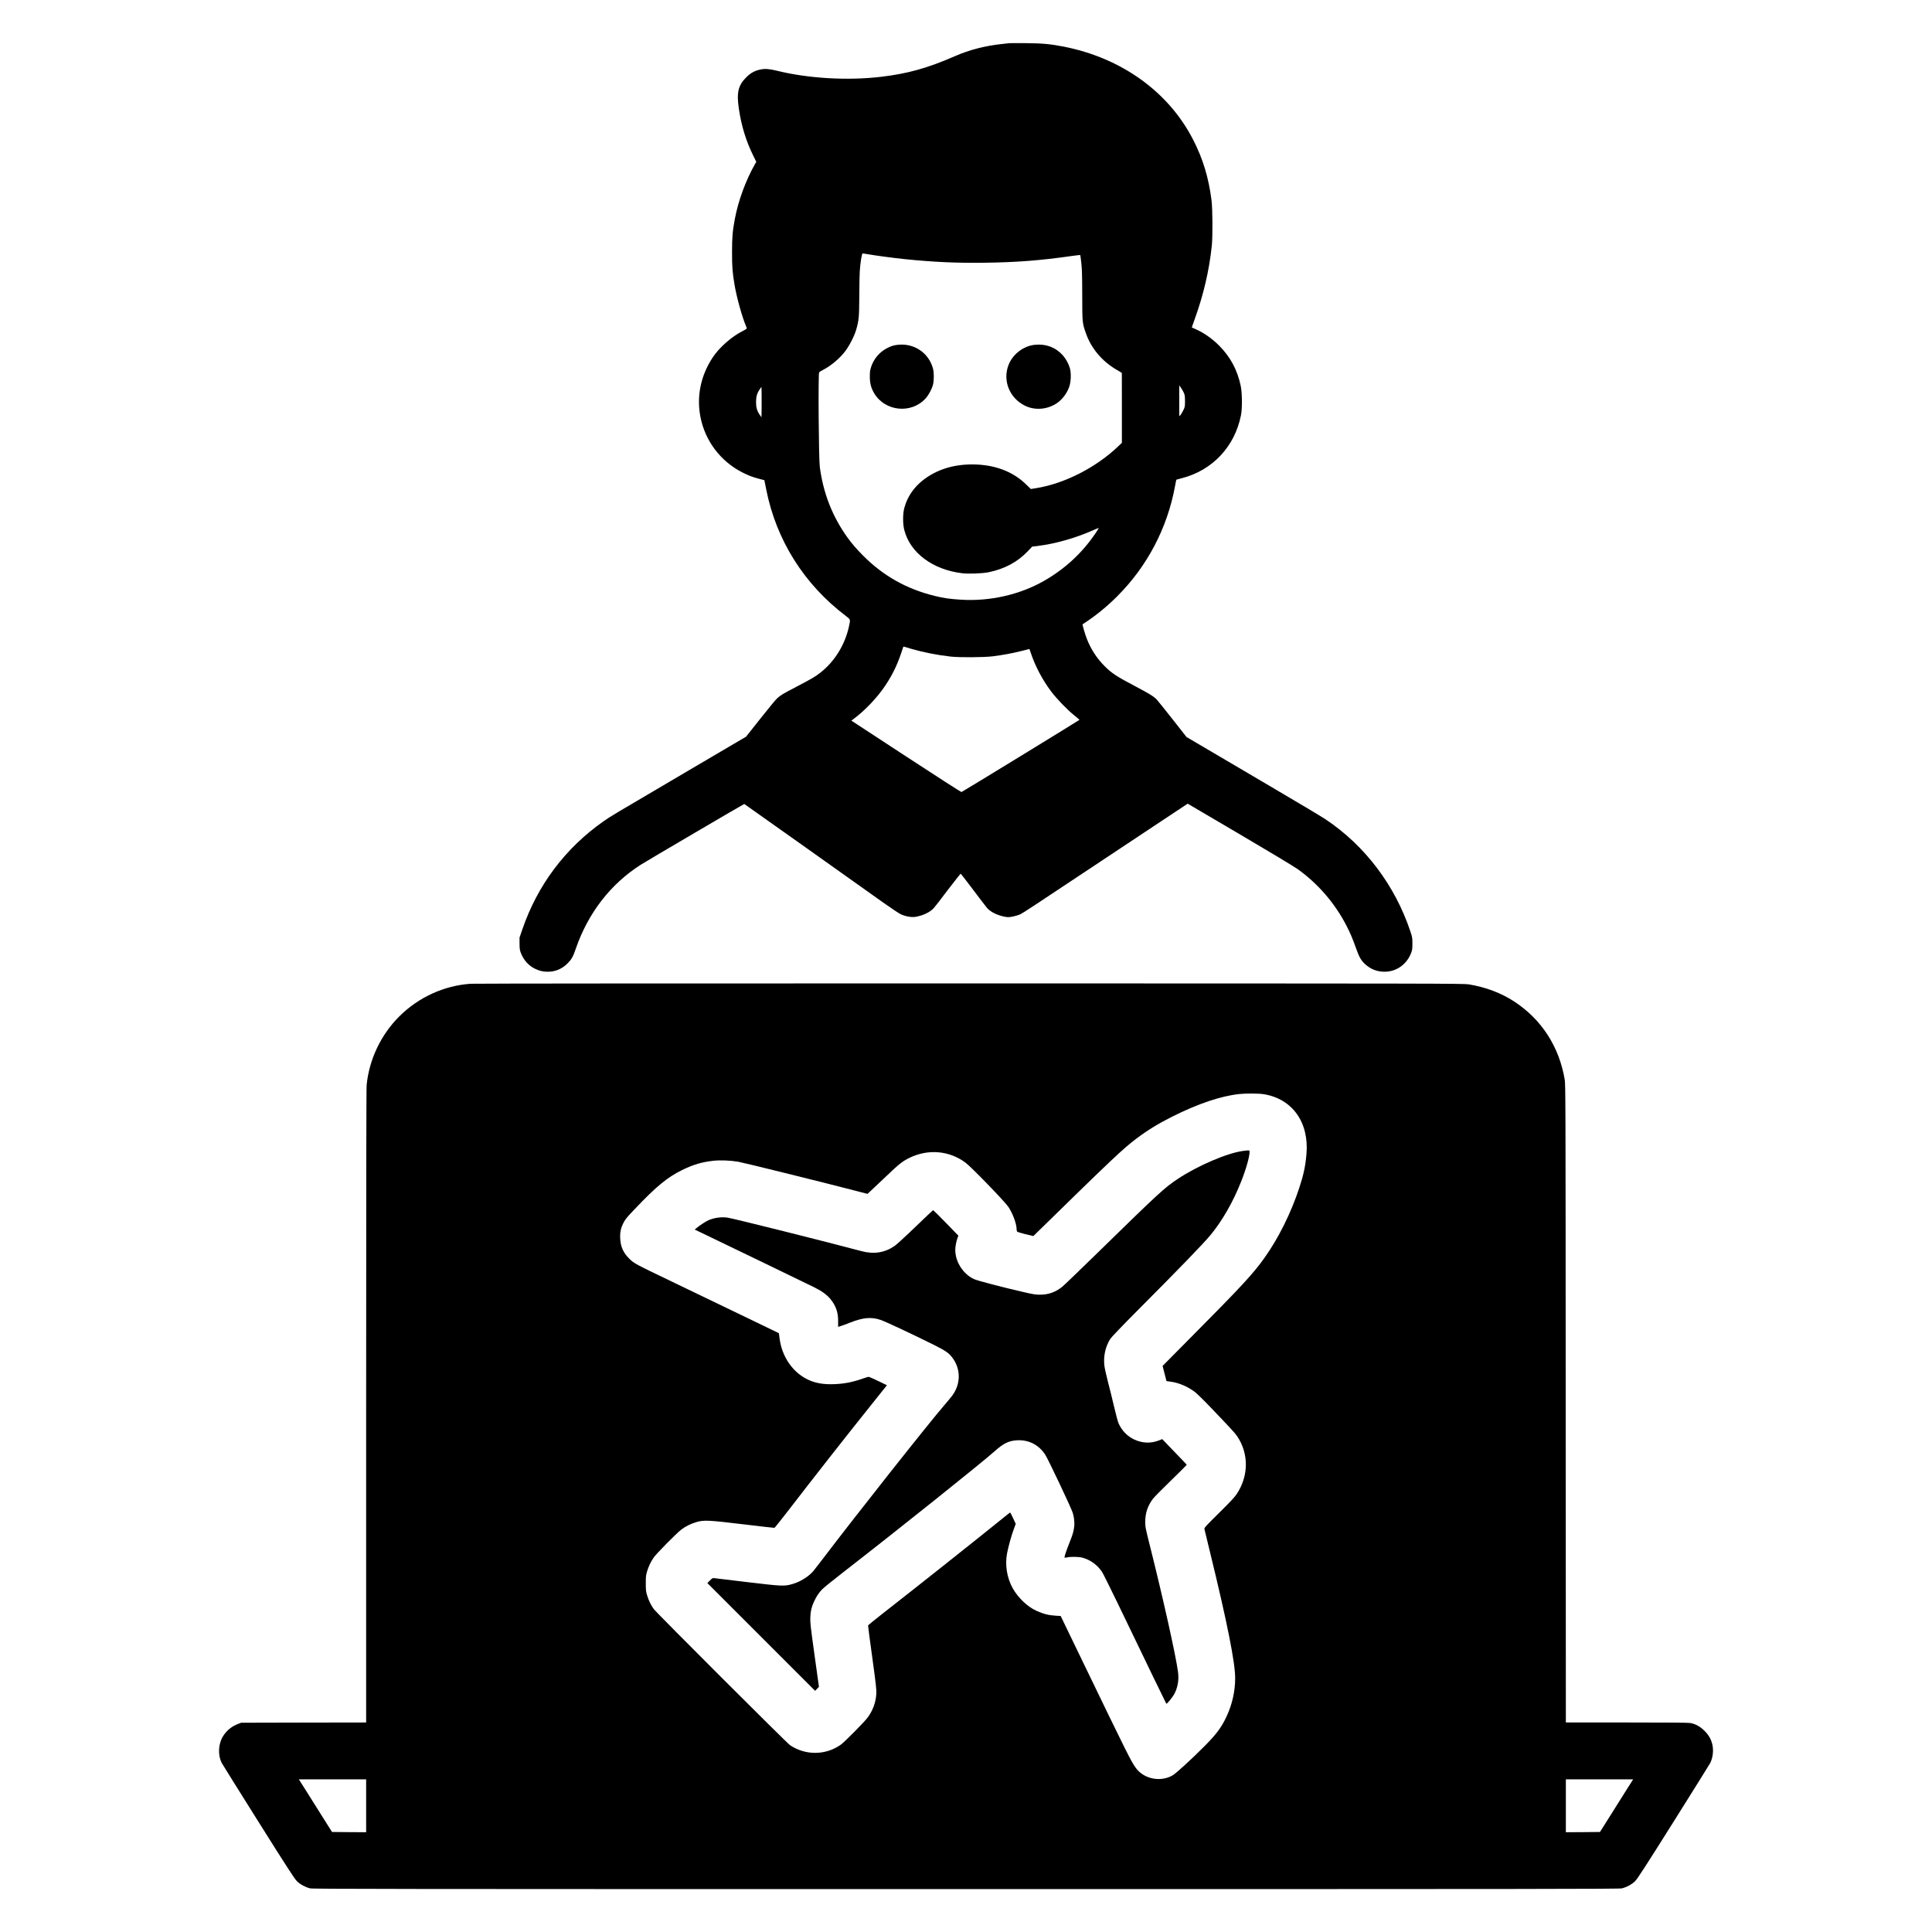
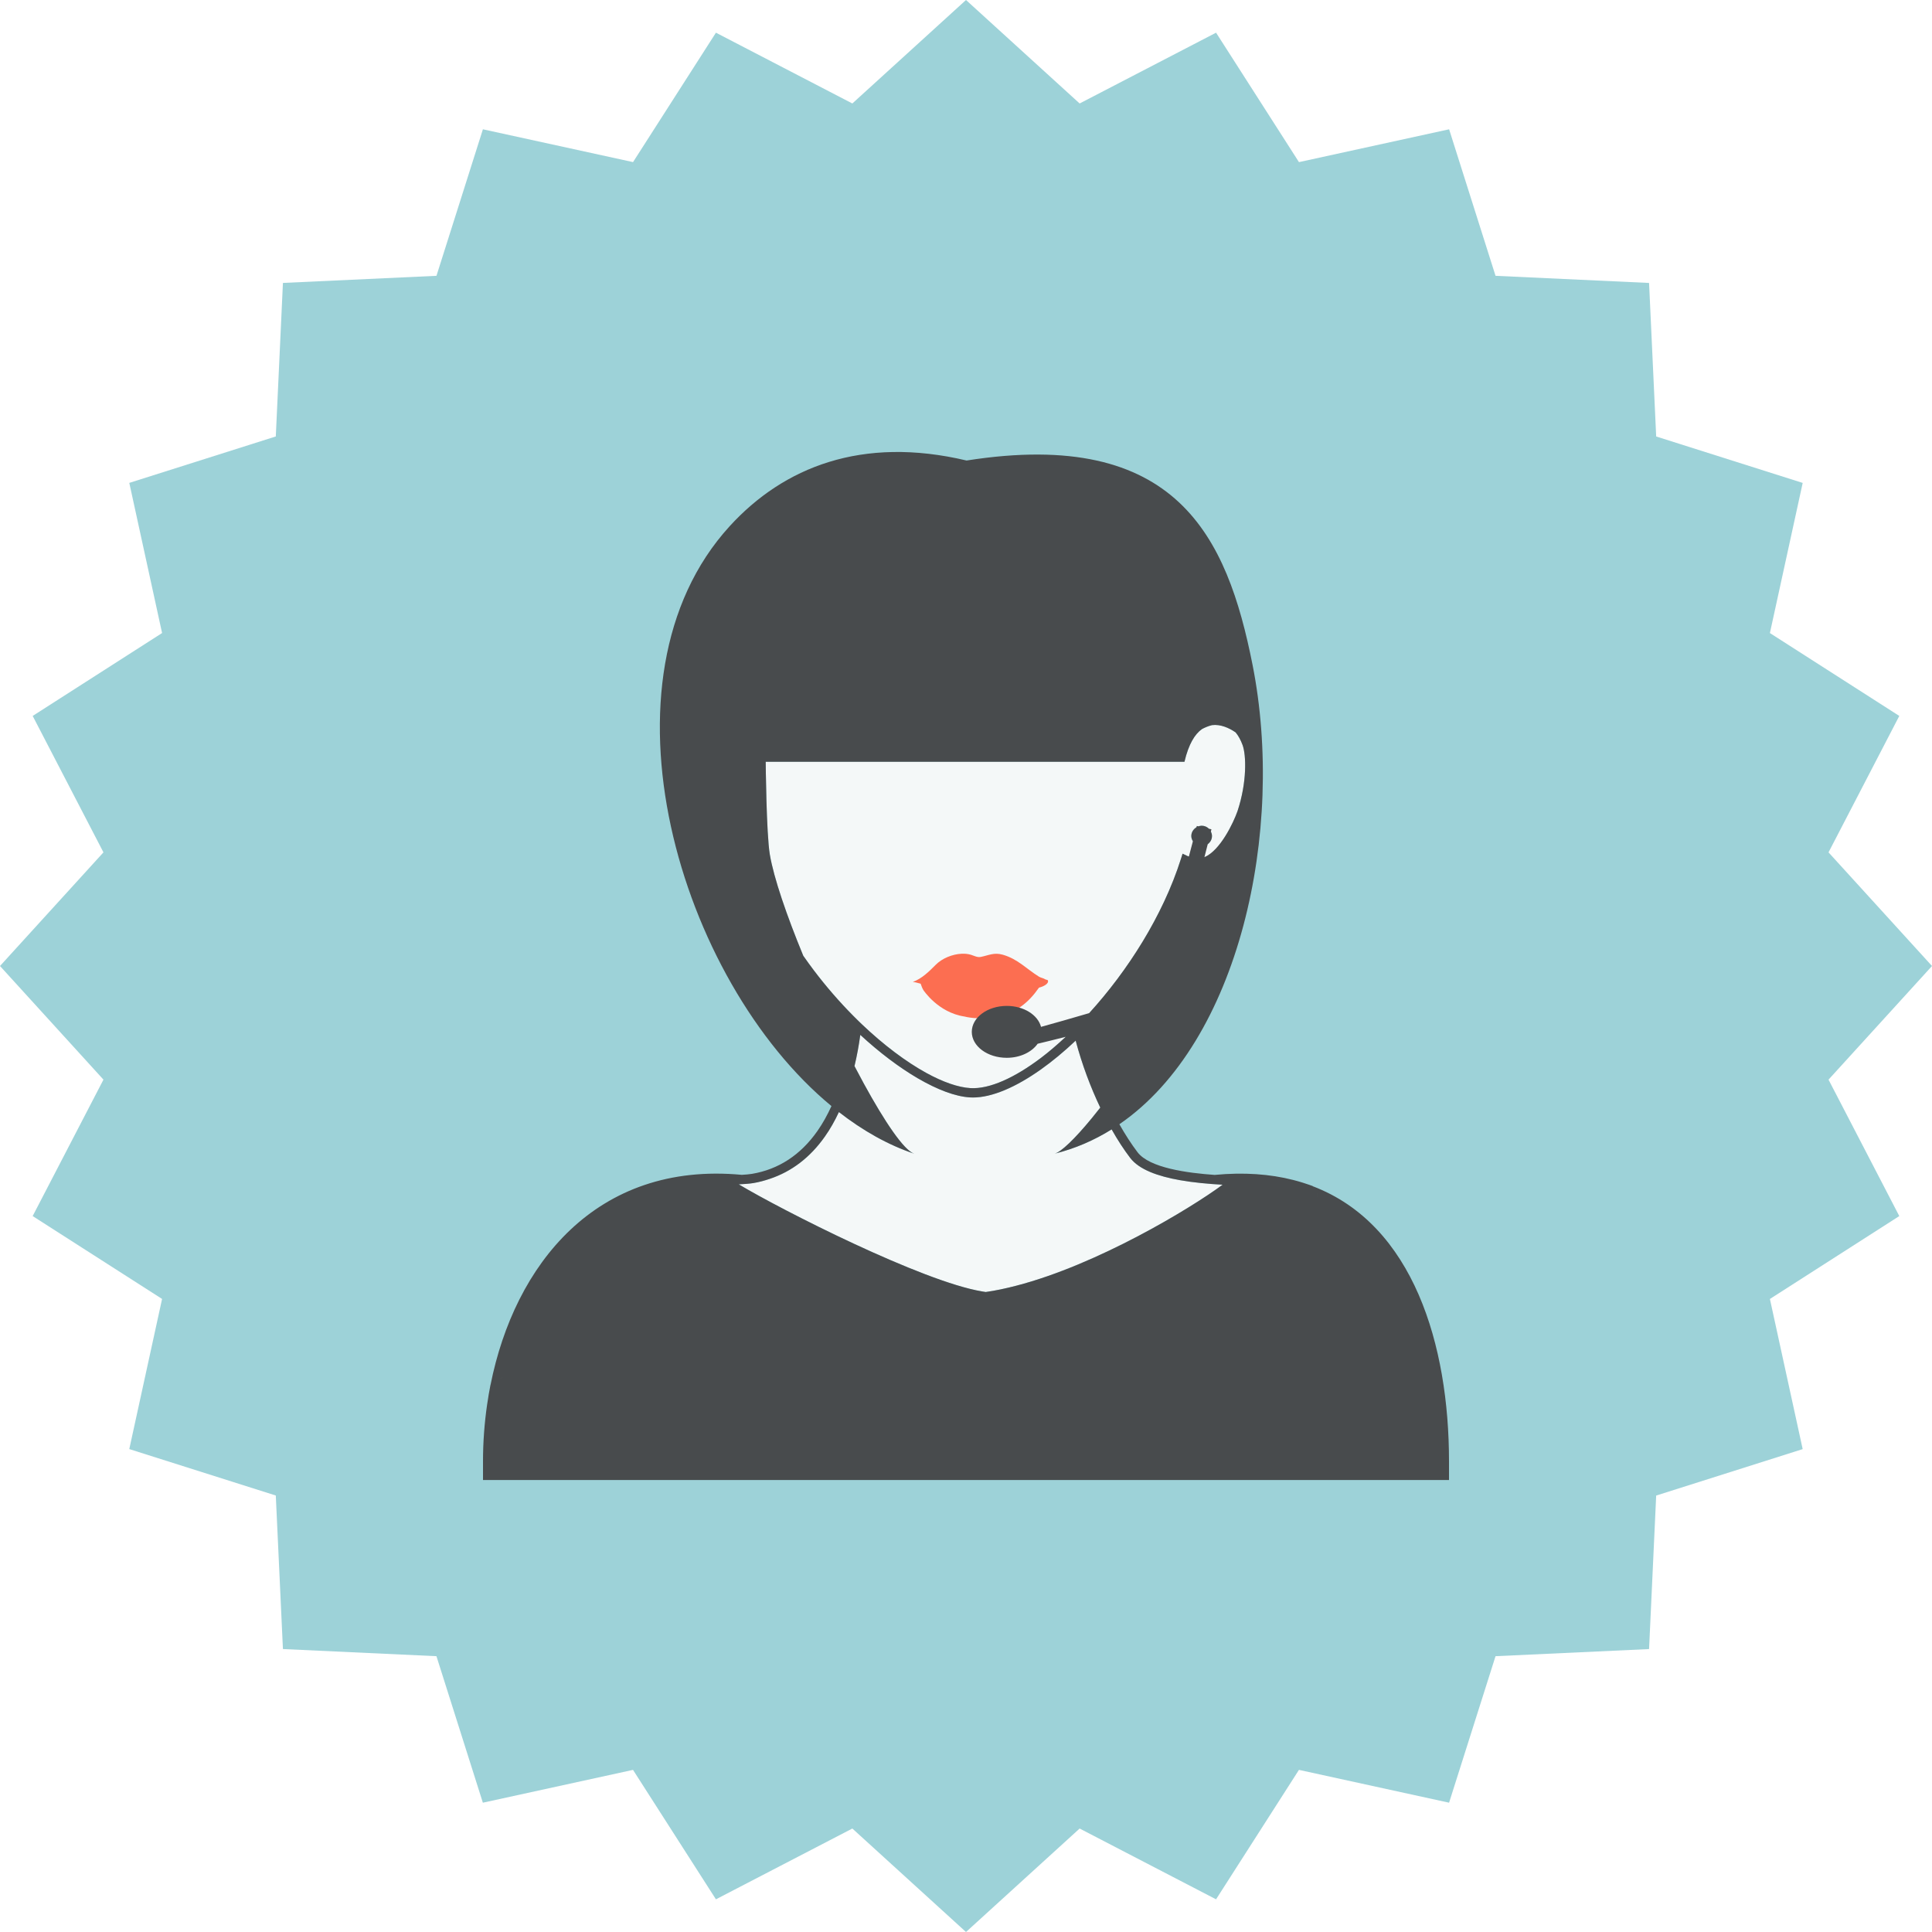
- <svg xmlns="http://www.w3.org/2000/svg" version="1.0" width="3873pt" height="3873pt" viewBox="0 0 3873 3873" preserveAspectRatio="xMidYMid meet">
-   <g transform="translate(0,3873) scale(0.1,-0.1)" fill="#000000" stroke="none">
-     <path d="M20230 37864 c-19 -2 -80 -9 -135 -15 -340 -35 -662 -118 -950 -244 -548 -240 -950 -352 -1485 -415 -671 -79 -1456 -33 -2081 121 -159 39 -243 45 -337 25 -114 -24 -196 -69 -282 -156 -162 -161 -196 -305 -149 -625 50 -346 146 -658 291 -949 l59 -120 -26 -45 c-185 -326 -335 -733 -404 -1101 -46 -244 -56 -363 -56 -665 0 -306 8 -404 51 -660 44 -254 150 -636 225 -813 11 -24 19 -49 19 -56 0 -6 -35 -29 -77 -50 -218 -107 -471 -328 -602 -526 -243 -365 -330 -783 -250 -1196 92 -478 398 -886 832 -1110 131 -67 209 -97 346 -133 l104 -27 38 -190 c201 -1014 761 -1901 1597 -2533 94 -72 92 -65 61 -208 -80 -369 -288 -705 -575 -929 -102 -80 -169 -119 -484 -284 -269 -140 -308 -164 -380 -228 -25 -21 -175 -204 -334 -404 l-290 -366 -1170 -688 c-1516 -891 -1550 -911 -1686 -1007 -766 -537 -1325 -1281 -1628 -2166 l-57 -166 0 -120 c1 -99 5 -131 23 -179 54 -148 157 -264 287 -326 94 -45 159 -60 258 -60 150 0 284 57 392 165 84 84 110 130 171 306 246 708 693 1285 1294 1671 124 79 2073 1223 2080 1221 6 -2 2067 -1464 2785 -1976 154 -110 312 -215 350 -233 94 -45 221 -68 301 -53 153 27 291 94 365 177 19 20 146 184 282 365 137 180 253 325 257 322 5 -3 118 -150 252 -327 133 -177 258 -340 277 -362 75 -83 213 -149 368 -176 52 -9 77 -8 155 8 52 11 117 31 146 46 61 31 233 144 1627 1071 578 384 1202 799 1387 921 l337 223 1040 -611 c588 -346 1092 -649 1162 -699 406 -289 744 -680 975 -1124 78 -149 132 -277 199 -467 62 -176 100 -242 182 -317 109 -100 239 -151 388 -151 242 0 450 150 537 386 18 49 22 80 22 179 0 112 -2 127 -38 235 -308 928 -911 1727 -1701 2254 -77 52 -590 358 -1140 681 -550 324 -1146 674 -1324 779 l-325 191 -281 358 c-155 196 -297 373 -315 392 -65 67 -151 120 -455 280 -348 183 -449 249 -590 390 -156 156 -274 336 -356 545 -36 90 -94 290 -87 295 2 1 39 26 83 55 203 136 423 317 610 505 603 602 1004 1366 1159 2203 13 74 26 135 28 136 1 1 51 15 110 30 613 157 1061 633 1185 1261 28 140 25 454 -6 595 -67 314 -205 572 -426 796 -145 147 -312 264 -495 344 -30 13 -56 25 -58 25 -1 1 25 77 59 170 176 490 286 959 341 1460 20 187 17 744 -5 920 -59 459 -172 831 -368 1213 -492 960 -1432 1638 -2593 1867 -264 52 -428 67 -756 70 -168 2 -321 1 -340 -1z m-2840 -4229 c167 -29 509 -75 750 -100 580 -59 1044 -80 1605 -72 638 9 1105 45 1723 133 101 14 185 24 187 22 2 -2 12 -71 21 -153 14 -121 18 -245 19 -650 1 -555 1 -561 75 -770 104 -294 316 -549 597 -717 l122 -73 1 -701 0 -701 -67 -64 c-449 -431 -1082 -754 -1653 -845 l-106 -17 -87 85 c-269 268 -642 407 -1087 408 -386 0 -717 -106 -986 -315 -188 -147 -317 -338 -375 -555 -33 -120 -33 -327 0 -450 119 -454 569 -789 1155 -861 139 -17 412 -6 541 21 315 66 570 203 772 413 l94 99 117 14 c356 45 759 160 1106 315 60 27 111 47 113 45 2 -1 -27 -47 -63 -102 -267 -396 -608 -713 -1029 -955 -487 -280 -1090 -417 -1670 -381 -232 15 -351 32 -532 77 -567 140 -1036 406 -1445 821 -127 129 -212 228 -300 350 -302 420 -485 888 -554 1415 -22 168 -34 1870 -13 1895 7 9 42 31 78 49 158 80 342 236 448 379 89 121 183 307 218 431 53 185 58 242 61 665 1 217 5 440 9 495 11 180 41 365 59 365 6 0 49 -7 96 -15z m6341 -2778 c20 -45 24 -68 24 -167 0 -114 -1 -117 -37 -191 -21 -41 -46 -83 -58 -94 l-20 -18 0 309 0 309 34 -48 c18 -26 44 -71 57 -100z m-8463 -339 l-3 -153 -34 48 c-55 80 -75 148 -75 257 0 109 20 177 75 257 l34 48 3 -152 c1 -84 1 -222 0 -305z m2996 -4794 c241 -70 530 -127 791 -156 180 -20 663 -17 845 5 200 25 394 61 578 107 85 22 156 40 158 40 1 0 12 -30 24 -67 88 -269 232 -543 410 -782 114 -151 326 -371 466 -482 57 -46 104 -86 104 -89 0 -6 -2348 -1444 -2366 -1448 -7 -2 -507 320 -1110 714 l-1097 718 28 21 c232 167 498 446 661 695 157 240 248 436 350 759 2 8 11 10 21 7 9 -4 71 -23 137 -42z" />
-     <path d="M18010 31819 c-90 -8 -143 -24 -231 -70 -148 -77 -263 -213 -315 -372 -23 -70 -27 -99 -27 -197 0 -133 26 -231 88 -335 219 -365 745 -417 1031 -101 62 68 126 189 149 281 19 77 19 234 0 310 -81 314 -370 515 -695 484z" />
-     <path d="M20744 31818 c-231 -24 -446 -191 -529 -411 -116 -310 22 -654 326 -807 196 -100 445 -83 636 41 117 77 214 205 260 343 34 103 38 275 9 371 -27 90 -81 186 -143 255 -145 159 -337 231 -559 208z" />
-     <path d="M9435 19009 c-534 -37 -1044 -270 -1430 -654 -367 -365 -603 -859 -655 -1374 -7 -70 -10 -2109 -10 -6442 l0 -6339 -1252 -2 -1253 -3 -59 -22 c-126 -48 -226 -127 -297 -236 -104 -159 -117 -382 -33 -550 15 -28 347 -560 738 -1182 578 -919 721 -1140 769 -1187 64 -63 165 -118 262 -143 53 -13 1489 -15 13150 -15 11661 0 13097 2 13150 15 97 25 198 80 262 143 47 46 192 269 769 1187 391 622 723 1154 738 1182 54 108 71 261 41 378 -27 107 -72 184 -156 268 -83 84 -173 134 -277 156 -37 8 -417 11 -1277 11 l-1225 0 -3 6393 c-2 6081 -3 6397 -20 6497 -112 661 -466 1206 -1012 1563 -263 172 -572 288 -911 344 -104 17 -563 18 -10004 19 -5442 1 -9944 -2 -10005 -7z m15900 -2214 c573 -93 910 -566 855 -1200 -20 -239 -58 -419 -145 -680 -167 -506 -415 -1005 -696 -1400 -229 -322 -454 -565 -1499 -1618 l-544 -549 39 -152 39 -152 85 -12 c164 -22 339 -97 484 -206 40 -30 187 -174 327 -321 398 -416 478 -503 519 -564 237 -349 235 -797 -7 -1161 -44 -66 -124 -152 -355 -380 -263 -260 -298 -298 -293 -320 3 -14 57 -236 120 -495 336 -1376 498 -2188 497 -2500 0 -257 -61 -528 -172 -763 -106 -227 -205 -358 -459 -613 -252 -253 -557 -531 -623 -569 -239 -138 -566 -76 -729 138 -98 128 -152 236 -1126 2252 l-389 805 -104 6 c-142 9 -239 34 -382 98 -179 80 -367 260 -475 451 -117 210 -159 469 -113 705 29 146 83 342 133 477 l40 110 -53 114 c-29 63 -56 114 -59 114 -3 0 -73 -55 -155 -122 -480 -389 -1766 -1410 -2390 -1896 -165 -129 -301 -240 -303 -247 -2 -7 36 -296 84 -641 76 -555 85 -641 81 -729 -9 -169 -69 -334 -173 -475 -63 -87 -463 -491 -539 -545 -301 -214 -704 -219 -1015 -12 -63 41 -2682 2658 -2735 2732 -58 82 -100 167 -132 272 -24 79 -27 103 -27 243 0 140 3 164 27 243 31 100 71 185 130 272 51 75 457 488 552 560 88 67 186 116 301 151 151 46 246 41 952 -44 332 -40 610 -72 617 -70 7 2 127 152 267 333 507 659 1165 1498 1686 2148 l302 378 -176 85 c-97 46 -182 84 -190 84 -8 0 -60 -16 -116 -35 -205 -72 -364 -103 -558 -112 -224 -10 -387 17 -539 88 -309 144 -528 462 -574 834 l-13 99 -484 234 c-700 337 -1504 725 -1655 797 -762 366 -765 367 -869 472 -113 114 -166 235 -173 398 -6 125 12 208 69 318 35 68 72 112 229 276 428 450 651 633 944 776 221 109 398 161 630 186 137 15 341 6 495 -20 104 -18 1698 -412 2332 -577 l258 -67 64 59 c35 33 172 162 304 287 268 256 334 308 477 378 373 181 799 143 1122 -100 121 -91 787 -779 859 -887 88 -133 164 -339 164 -451 0 -15 4 -34 9 -42 5 -7 80 -31 167 -52 l159 -38 125 122 c1452 1421 1676 1632 1936 1828 221 168 447 306 724 445 525 262 977 414 1350 453 140 14 386 12 485 -4z m-17995 -14265 l0 -530 -342 2 -342 3 -208 330 c-115 182 -264 419 -332 528 l-125 197 675 0 674 0 0 -530z m25274 333 c-68 -109 -217 -346 -332 -528 l-208 -330 -342 -3 -342 -2 0 530 0 530 674 0 675 0 -125 -197z" />
-     <path d="M24922 15658 c-313 -39 -916 -297 -1313 -562 -268 -178 -370 -272 -1652 -1525 -330 -322 -628 -609 -665 -638 -134 -107 -276 -157 -442 -157 -91 0 -136 7 -330 52 -444 102 -928 229 -996 261 -218 102 -374 346 -374 586 0 67 21 176 46 241 l16 43 -248 256 c-137 140 -252 255 -256 255 -7 0 -119 -105 -483 -455 -127 -121 -259 -240 -294 -264 -198 -135 -414 -168 -661 -102 -698 187 -2573 656 -2687 672 -123 17 -263 -2 -380 -52 -52 -22 -187 -111 -242 -159 l-34 -29 124 -59 c220 -105 2140 -1032 2274 -1099 158 -79 259 -154 331 -245 105 -135 146 -257 146 -435 l-1 -112 52 16 c29 8 113 39 188 69 255 101 420 117 604 57 95 -30 649 -290 1084 -507 223 -112 287 -156 355 -243 180 -229 181 -536 3 -773 -22 -30 -82 -102 -132 -160 -327 -377 -1802 -2242 -2480 -3135 -71 -93 -147 -191 -169 -218 -97 -113 -261 -216 -419 -261 -165 -48 -200 -46 -907 38 -349 41 -649 77 -666 80 -27 4 -38 -3 -83 -48 l-51 -51 1080 -1080 1080 -1080 39 40 38 40 -89 640 c-80 575 -88 651 -84 750 5 130 24 210 76 322 49 105 95 174 164 245 31 32 217 182 414 335 1108 860 2774 2192 3049 2437 171 153 279 205 444 213 233 13 437 -93 563 -290 62 -96 510 -1044 550 -1161 24 -71 39 -192 32 -261 -12 -112 -28 -168 -96 -339 -69 -172 -108 -292 -98 -301 3 -3 27 -1 54 5 71 16 229 13 299 -5 161 -43 303 -145 397 -286 20 -30 162 -316 316 -634 617 -1281 965 -2000 972 -2008 12 -13 132 135 167 206 67 134 89 280 67 439 -47 341 -296 1458 -559 2508 -93 371 -97 389 -97 495 1 176 49 319 155 460 25 33 187 197 360 365 173 168 315 309 316 314 1 5 -65 77 -147 160 -81 83 -191 197 -245 254 l-98 103 -62 -25 c-170 -67 -345 -59 -512 23 -134 66 -239 178 -302 319 -14 31 -54 181 -89 332 -35 151 -91 377 -124 502 -32 124 -64 266 -70 315 -24 189 18 386 117 542 22 35 229 251 547 571 880 884 1309 1328 1462 1511 234 282 456 669 617 1079 98 247 167 493 167 591 0 33 -1 33 -128 17z" />
+ <svg xmlns="http://www.w3.org/2000/svg" style="enable-background:new 0 0 500 500;" version="1.1" viewBox="0 0 500 500" xml:space="preserve">
+   <g id="customer-support">
+     <g>
+       <polygon points="500,250 473.221,279.409 491.536,314.718 458.049,336.172 466.532,375.03 428.619,387.049     426.778,426.778 387.044,428.619 375.02,466.537 336.166,458.043 314.713,491.541 279.409,473.221 250,500 220.586,473.221     185.282,491.541 163.823,458.043 124.964,466.537 112.951,428.619 73.222,426.773 71.376,387.039 33.458,375.021 41.946,336.166     8.453,314.718 26.774,279.409 0,250 26.774,220.591 8.458,185.282 41.946,163.829 33.462,124.97 71.376,112.956 73.222,73.222     112.956,71.381 124.975,33.462 163.829,41.952 185.282,8.459 220.586,26.779 250,0 279.409,26.779 314.718,8.459 336.172,41.957     375.03,33.462 387.044,71.381 426.778,73.227 428.619,112.961 466.537,124.98 458.049,163.834 491.536,185.282 473.221,220.591       " style="fill:#9DD2D8;" />
+       <g id="_x32_">
+         <g>
+           <path d="M292.48,299.647c-1.643-2.151-3.255-4.639-4.791-7.355c-4.547,2.833-9.471,4.98-14.781,6.287      c1.684-0.417,5.209-3.789,9.644-9.186c0.712-0.869,1.435-1.779,2.197-2.746c-2.522-5.284-4.725-11.17-6.368-17.329      c-3,2.839-6.017,5.341-8.972,7.436c-6.495,4.613-12.675,7.278-17.603,7.278c-0.27,0-0.529-0.005-0.794-0.025      c-3.738-0.219-8.422-1.983-13.529-4.964c-4.73-2.768-9.809-6.577-14.839-11.216c-0.364,2.676-0.859,5.387-1.503,8.077      c0.804,1.546,1.607,3.047,2.395,4.491c5.453,9.969,10.394,17.293,13.066,18.184c-6.77-2.259-13.31-5.972-19.495-10.778      c-1.043,2.238-2.236,4.375-3.624,6.333c-3.812,5.417-8.606,9.063-14.265,10.95c-1.358,0.458-2.749,0.845-4.214,1.089      c-1.063,0.178-2.424,0.27-3.812,0.336c11.139,6.668,47.518,25.161,63.021,27.72c0.308,0.051,0.605,0.106,0.893,0.143      c2.554-0.361,5.198-0.926,7.889-1.628c21.026-5.442,45.069-19.969,53.411-26.138c-3.703-0.209-7.527-0.555-11.058-1.181      C299.683,304.423,294.8,302.704,292.48,299.647z" style="fill:#F4F8F8;" />
+           <path d="M321.574,192.805c-0.499-1.337-1.099-2.421-1.796-3.26c-1.693-1.165-3.911-2.157-6.108-1.882      c-1.038,0.249-1.953,0.666-2.614,1.028c-1.811,1.281-3.439,3.85-4.517,8.453h-28.214h-80.162c0,0,0.153,18.605,1.068,24.022      c1.03,6.073,4.346,15.717,8.649,26.174c0.893,1.292,1.818,2.553,2.754,3.8c3.212,4.241,6.648,8.184,10.163,11.724      c0.364,0.371,0.737,0.737,1.104,1.099c0.361,0.351,0.715,0.702,1.073,1.043c5.707,5.442,11.518,9.791,16.77,12.675      c4.295,2.35,8.217,3.733,11.409,3.921c4.936,0.29,11.431-2.67,18.277-7.843c2.721-2.055,5.488-4.466,8.25-7.161      c0.325-0.32,0.661-0.642,0.986-0.972c0.346-0.346,0.682-0.702,1.027-1.058c10.753-11.129,20.925-26.48,25.94-42.313l0.417-1.322      l1.246,0.595c0.61,0.29,1.145,0.483,1.725,0.636c5.208,1.343,9.939-8.55,11.24-12.232      C322.754,202.418,322.53,195.389,321.574,192.805z M310.984,219.035c-1.475,0-2.676-1.195-2.676-2.67      c0-1.475,1.201-2.67,2.676-2.67s2.676,1.195,2.676,2.67C313.66,217.84,312.459,219.035,310.984,219.035z" style="fill:#F4F8F8;" />
+         </g>
+         <path d="M270.477,253.434c-0.407-0.295-1.063-0.352-1.582-0.667c-3.296-2.049-5.503-4.593-9.409-5.696     c-2.233-0.631-3.566,0.152-5.664,0.58c-0.908,0.173-1.719-0.306-2.556-0.56c-0.786-0.234-1.554-0.295-2.357-0.265     c-2.434,0.102-5.094,1.185-6.775,2.889c-1.698,1.719-3.588,3.576-5.895,4.405c0.704,0.071,1.355,0.29,2.027,0.463     c0.193,0.554,0.379,1.104,0.689,1.627c0,0,3.789,5.845,10.664,6.867c0,0,3.571,0.997,8.184,0.076     c5.188-1.043,8.331-3.611,11.093-7.559c0.94-0.203,2.655-0.961,2.294-1.882C271.128,253.586,270.609,253.535,270.477,253.434z" style="fill:#FC6E51;" />
+         <path d="M339.772,307.007c0.143,0.168,0.219,0.387,0.346,0.569c-0.127-0.188-0.214-0.401-0.355-0.574     C339.763,307.002,339.763,307.007,339.772,307.007c-0.02-0.021-0.03-0.036-0.041-0.056c-0.615-0.234-1.251-0.442-1.892-0.651     c-0.3-0.097-0.6-0.198-0.91-0.295c-0.748-0.224-1.501-0.442-2.273-0.636c-5.972-1.521-12.711-2.034-20.305-1.302     c-7.029-0.494-16.857-1.796-19.959-5.875c-1.607-2.121-3.184-4.567-4.699-7.237c31.061-21.311,42.979-75.959,34.465-118.902     c-6.562-33.07-19.531-61.436-74.011-52.871c-27.112-6.429-47.381,1.755-61.294,16.983     c-36.242,39.647-13.122,117.539,26.327,150.086c-1.053,2.299-2.253,4.491-3.665,6.495c-4.346,6.175-10.035,9.888-16.901,11.047     c-0.725,0.122-1.646,0.193-2.622,0.255c-37.778-3.54-58.838,23.341-65.025,54.275c0.211-0.254,0.519-0.402,0.778-0.615     c-0.26,0.213-0.567,0.366-0.778,0.62v-0.005c-0.01,0.01-0.01,0.021-0.021,0.025c-0.331,1.638-0.603,3.285-0.844,4.933     c-0.01,0.016-0.01,0.021-0.01,0.025c-0.717,4.913-1.091,9.893-1.091,14.832v4.888h250v-4.888     C375,348.216,365.835,316.961,339.772,307.007z M130.9,356.445c-0.794,0-1.548,0.188-2.22,0.519     C129.352,356.634,130.097,356.445,130.9,356.445z M210.635,251.14c-0.936-1.246-1.861-2.508-2.754-3.8     c-4.303-10.457-7.619-20.101-8.649-26.174c-0.916-5.417-1.068-24.022-1.068-24.022h80.162h28.214     c1.078-4.603,2.706-7.172,4.517-8.453c0.661-0.361,1.576-0.778,2.614-1.028c2.197-0.274,4.415,0.717,6.108,1.882     c0.697,0.839,1.297,1.922,1.796,3.26c0.956,2.584,1.18,9.613-1.312,17.126c-1.068,3.031-4.481,10.183-8.555,11.896     c0.314-1.241,0.609-2.391,0.853-3.362c0.651-0.488,1.1-1.226,1.1-2.101c0-0.417-0.123-0.803-0.285-1.159     c0.081-0.361,0.137-0.585,0.137-0.585l-0.646-0.147c-0.483-0.479-1.149-0.778-1.882-0.778c-0.285,0-0.55,0.081-0.814,0.168     l-0.438-0.102c0,0-0.036,0.158-0.092,0.351c-0.783,0.463-1.333,1.282-1.333,2.253c0,0.499,0.179,0.936,0.417,1.333     c-0.295,1.139-0.65,2.477-1.048,3.972c-0.121-0.056-0.244-0.081-0.381-0.142l-1.246-0.595l-0.417,1.322     c-4.68,14.755-13.835,29.047-23.764,39.943c-4.445,1.316-9.064,2.614-12.451,3.555c-0.813-3.098-4.475-5.427-8.875-5.427     c-4.989,0-9.046,3.006-9.046,6.719c0,3.708,4.057,6.714,9.046,6.714c3.494,0,6.49-1.485,8.001-3.637     c1.912-0.458,4.455-1.078,7.253-1.79c-2.132,1.983-4.263,3.835-6.368,5.427c-6.847,5.173-13.342,8.133-18.277,7.843     c-3.192-0.188-7.113-1.571-11.409-3.921c-5.252-2.884-11.063-7.232-16.77-12.675c-0.358-0.341-0.712-0.692-1.073-1.043     c-0.366-0.361-0.74-0.728-1.104-1.099C217.283,259.323,213.847,255.381,210.635,251.14z M262.995,332.743     c-2.69,0.702-5.335,1.267-7.889,1.628c-0.287-0.036-0.585-0.092-0.893-0.143c-15.503-2.559-51.882-21.052-63.021-27.72     c1.389-0.066,2.749-0.158,3.812-0.336c1.465-0.244,2.856-0.631,4.214-1.089c5.658-1.887,10.452-5.533,14.265-10.95     c1.388-1.958,2.581-4.095,3.624-6.333c6.185,4.807,12.726,8.52,19.495,10.778c-2.673-0.891-7.614-8.215-13.066-18.184     c-0.788-1.444-1.592-2.945-2.395-4.491c0.644-2.69,1.139-5.401,1.503-8.077c5.03,4.639,10.109,8.448,14.839,11.216     c5.107,2.98,9.792,4.745,13.529,4.964c0.265,0.021,0.524,0.025,0.794,0.025c4.929,0,11.108-2.665,17.603-7.278     c2.955-2.096,5.972-4.598,8.972-7.436c1.643,6.159,3.846,12.045,6.368,17.329c-0.763,0.967-1.485,1.877-2.197,2.746     c-4.435,5.397-7.96,8.77-9.644,9.186c5.311-1.308,10.234-3.454,14.781-6.287c1.536,2.716,3.148,5.203,4.791,7.355     c2.319,3.058,7.202,4.776,12.868,5.778c3.53,0.626,7.354,0.972,11.058,1.181C308.064,312.774,284.021,327.301,262.995,332.743z      M340.678,308.513c0.224,0.56,0.346,1.17,0.346,1.811C341.023,309.683,340.901,309.072,340.678,308.513z" style="fill:#484B4D;" />
+       </g>
+     </g>
  </g>
+   <g id="Layer_1" />
</svg>
